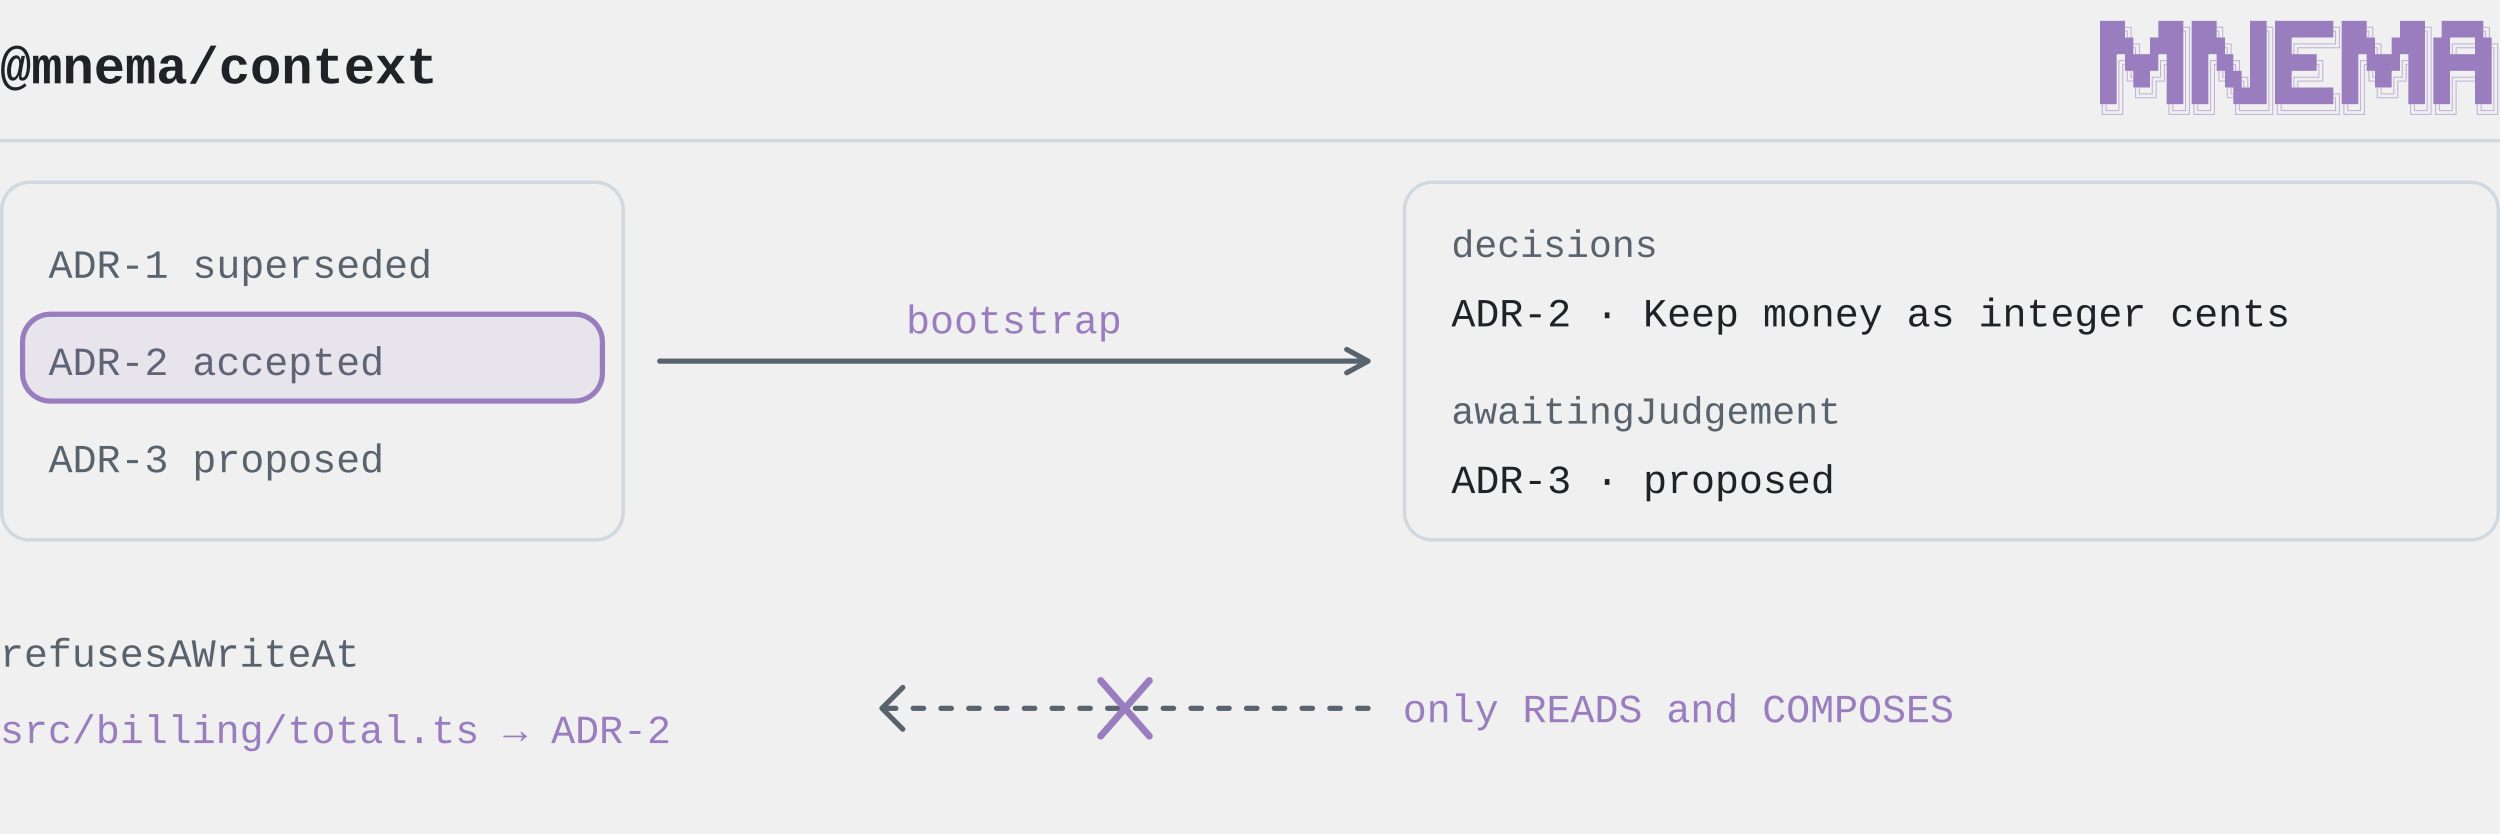
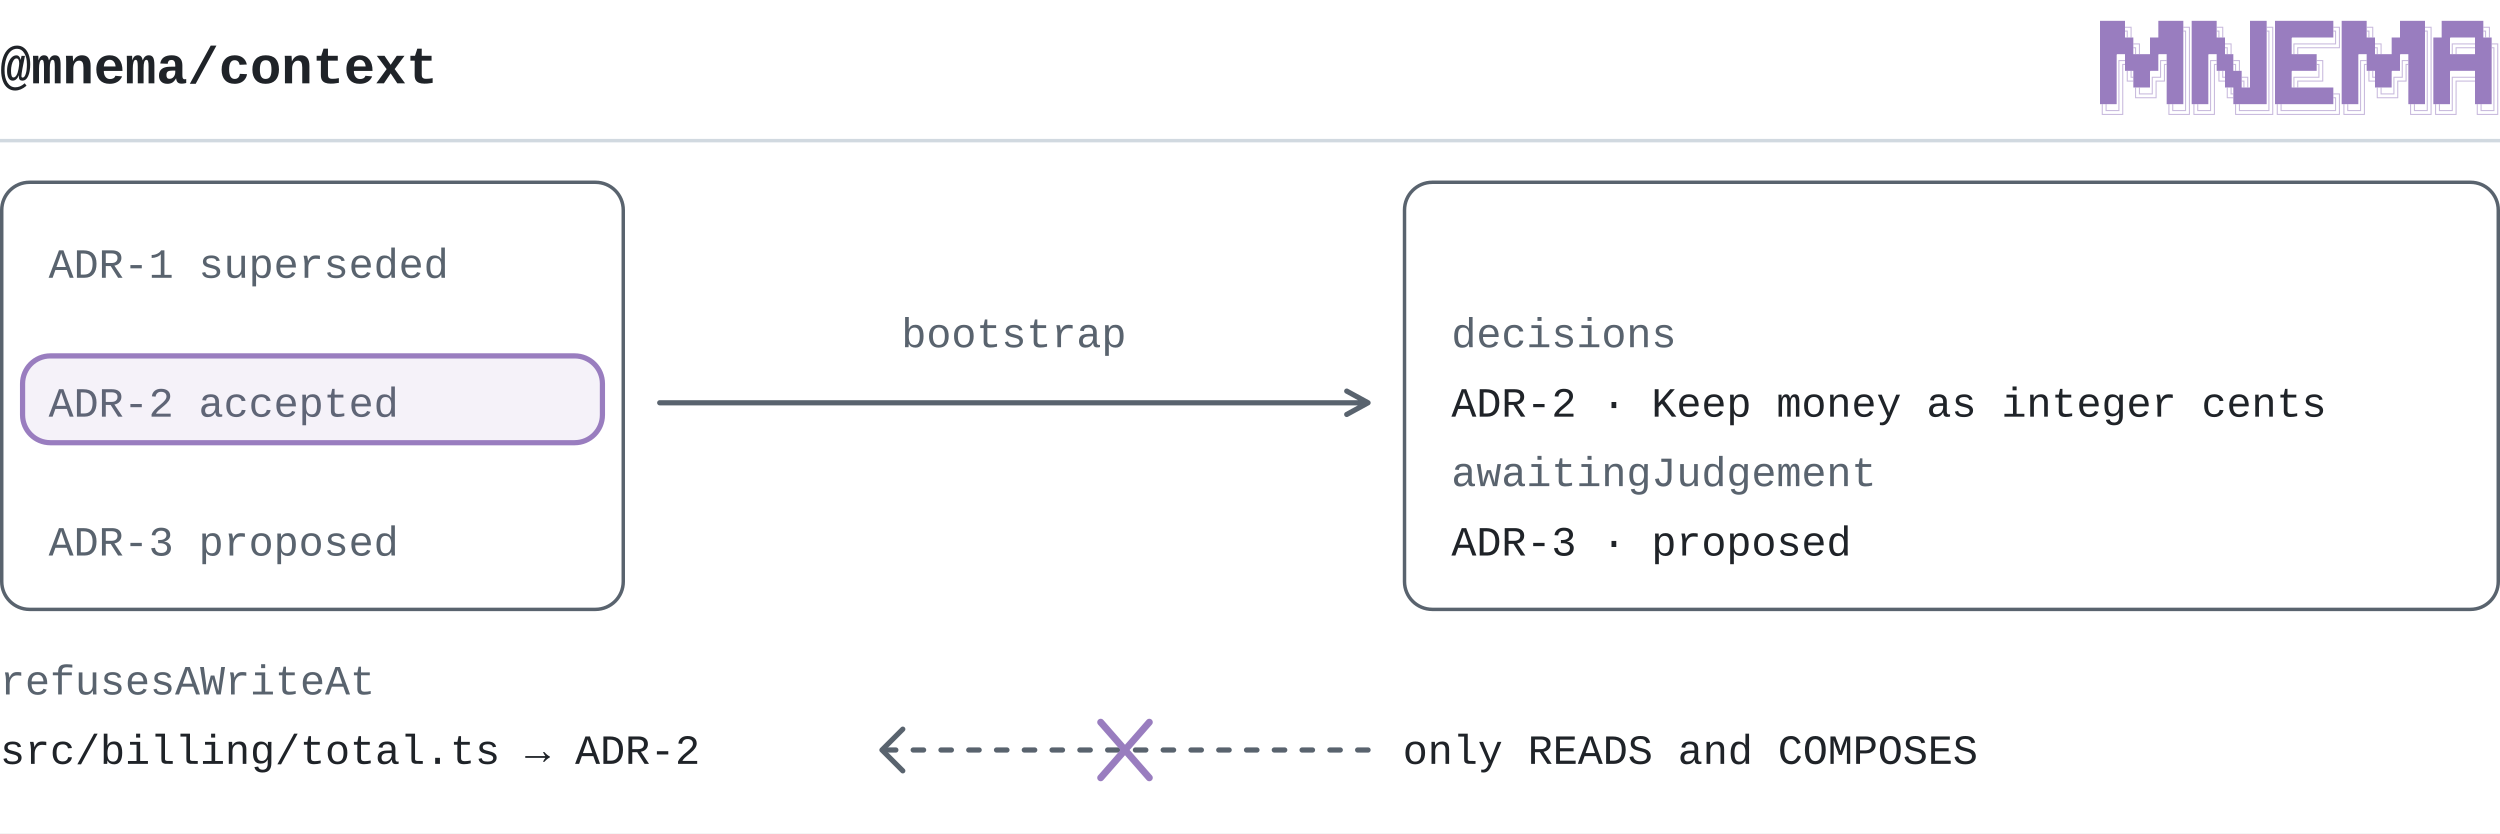
<svg xmlns="http://www.w3.org/2000/svg" width="100%" viewBox="0 0 720 240" role="img" aria-label="The mnema context layer: read-only derivations that turn the proven record into the context that guides an agent. Depends on @mnema/core.">
  <style>
.a{animation-duration:11s;animation-iteration-count:infinite;animation-timing-function:ease-in-out}
@keyframes k0{0%{opacity:0}1.82%{opacity:0}4.55%{opacity:1}90.91%{opacity:1}93.64%{opacity:0}100%{opacity:0}}
@keyframes k1{0%{opacity:0}4.55%{opacity:0}7.27%{opacity:1}90.91%{opacity:1}93.64%{opacity:0}100%{opacity:0}}
@keyframes k2{0%{opacity:0}7.27%{opacity:0}10%{opacity:1}90.91%{opacity:1}93.64%{opacity:0}100%{opacity:0}}
@keyframes k3{0%{opacity:0}23.64%{opacity:0}26.36%{opacity:1}90.91%{opacity:1}93.64%{opacity:0}100%{opacity:0}}
@keyframes k4{0%{opacity:0}18.18%{opacity:0}20.91%{opacity:1}90.91%{opacity:1}93.64%{opacity:0}100%{opacity:0}}
@keyframes k5{0%{opacity:0}18.18%{opacity:0}20.91%{opacity:1}90.91%{opacity:1}93.64%{opacity:0}100%{opacity:0}}
@keyframes k6{0%{opacity:0}21.82%{opacity:0}24.55%{opacity:1}90.91%{opacity:1}93.64%{opacity:0}100%{opacity:0}}
@keyframes k7{0%{opacity:0}27.27%{opacity:0}30%{opacity:1}90.91%{opacity:1}93.64%{opacity:0}100%{opacity:0}}
@keyframes k8{0%{opacity:0}41.82%{opacity:0}44.55%{opacity:1}90.91%{opacity:1}93.64%{opacity:0}100%{opacity:0}}
@keyframes k9{0%{opacity:0}45.45%{opacity:0}48.18%{opacity:1}90.91%{opacity:1}93.64%{opacity:0}100%{opacity:0}}
@keyframes k10{0%{opacity:0}60%{opacity:0}62.73%{opacity:1}90.91%{opacity:1}93.64%{opacity:0}100%{opacity:0}}
@keyframes k11{0%{opacity:0}67.27%{opacity:0}70%{opacity:1}90.91%{opacity:1}93.64%{opacity:0}100%{opacity:0}}
@keyframes k12{0%{opacity:0}81.82%{opacity:0}84.55%{opacity:1}90.91%{opacity:1}93.64%{opacity:0}100%{opacity:0}}
@keyframes k13{0%{opacity:0}85.45%{opacity:0}88.18%{opacity:1}90.91%{opacity:1}93.64%{opacity:0}100%{opacity:0}}
@media (prefers-reduced-motion: reduce){.a{animation:none!important}}
</style>
+   <rect width="720" height="240" fill="#ffffff" />
  <text x="0" y="24" font-family="ui-monospace,SFMono-Regular,'SF Mono',Menlo,Consolas,'Liberation Mono',monospace" font-size="15" font-weight="600" fill="#1f2328">@mnema/context</text>
  <g transform="translate(604.8 6) scale(0.2)">
    <path data-of="blocks" fill="#997dbf" d="M0 0h12.5v24.5h-12.5zM12 0h12.5v24.5h-12.5zM24 0h12v24.5h-12zM84 0h12.5v24.5h-12.5zM96 0h12.5v24.5h-12.5zM108 0h12v24.5h-12zM132 0h12.5v24.5h-12.5zM144 0h12.5v24.5h-12.5zM156 0h12v24.5h-12zM216 0h12.5v24.5h-12.5zM228 0h12v24.5h-12zM252 0h12.5v24.5h-12.5zM264 0h12.5v24.5h-12.5zM276 0h12.5v24h-12.5zM288 0h12.5v24h-12.5zM300 0h12.5v24h-12.5zM312 0h12.5v24h-12.5zM324 0h12v24h-12zM348 0h12.5v24.5h-12.5zM360 0h12.5v24.5h-12.5zM372 0h12v24.5h-12zM432 0h12.5v24.5h-12.5zM444 0h12.5v24.5h-12.5zM456 0h12v24.5h-12zM492 0h12.5v24.5h-12.5zM504 0h12.5v24h-12.5zM516 0h12.5v24h-12.5zM528 0h12.5v24h-12.5zM540 0h12v24.5h-12zM0 24h12.5v24.5h-12.5zM12 24h12.5v24.5h-12.5zM24 24h12.5v24h-12.5zM36 24h12v24.5h-12zM72 24h12.5v24.5h-12.5zM84 24h12.5v24h-12.5zM96 24h12.5v24.5h-12.5zM108 24h12v24.5h-12zM132 24h12.5v24.5h-12.5zM144 24h12.5v24.5h-12.5zM156 24h12.5v24h-12.5zM168 24h12v24.5h-12zM216 24h12.5v24.5h-12.5zM228 24h12v24.5h-12zM252 24h12.5v24.5h-12.5zM264 24h12v24.5h-12zM348 24h12.5v24.5h-12.5zM360 24h12.5v24.5h-12.5zM372 24h12.5v24h-12.5zM384 24h12v24.5h-12zM420 24h12.5v24.5h-12.5zM432 24h12.5v24h-12.5zM444 24h12.5v24.5h-12.5zM456 24h12v24.5h-12zM480 24h12.5v24.5h-12.5zM492 24h12v24.5h-12zM540 24h12.5v24.5h-12.5zM552 24h12v24.5h-12zM0 48h12.5v24.5h-12.5zM12 48h12v24.5h-12zM36 48h12.5v24h-12.5zM48 48h12.5v24.5h-12.5zM60 48h12.5v24.5h-12.5zM72 48h12v24h-12zM96 48h12.5v24.5h-12.5zM108 48h12v24.5h-12zM132 48h12.5v24.5h-12.5zM144 48h12v24.5h-12zM168 48h12.5v24h-12.5zM180 48h12v24.5h-12zM216 48h12.5v24.5h-12.5zM228 48h12v24.5h-12zM252 48h12.5v24.5h-12.5zM264 48h12.5v24.5h-12.5zM276 48h12.5v24h-12.5zM288 48h12.5v24h-12.5zM300 48h12v24h-12zM348 48h12.5v24.5h-12.5zM360 48h12v24.5h-12zM384 48h12.5v24h-12.5zM396 48h12.5v24.5h-12.5zM408 48h12.5v24.5h-12.5zM420 48h12v24h-12zM444 48h12.5v24.5h-12.5zM456 48h12v24.5h-12zM480 48h12.5v24.5h-12.5zM492 48h12.5v24.5h-12.5zM504 48h12.5v24h-12.5zM516 48h12.5v24h-12.5zM528 48h12.5v24h-12.5zM540 48h12.5v24.5h-12.5zM552 48h12v24.5h-12zM0 72h12.5v24.5h-12.5zM12 72h12v24.5h-12zM48 72h12.5v24h-12.5zM60 72h12v24h-12zM96 72h12.5v24.5h-12.5zM108 72h12v24.5h-12zM132 72h12.5v24.5h-12.5zM144 72h12v24.5h-12zM180 72h12.5v24h-12.5zM192 72h12v24.5h-12zM216 72h12.5v24.5h-12.5zM228 72h12v24.5h-12zM252 72h12.5v24.5h-12.5zM264 72h12v24.5h-12zM348 72h12.5v24.5h-12.5zM360 72h12v24.5h-12zM396 72h12.5v24h-12.5zM408 72h12v24h-12zM444 72h12.5v24.5h-12.5zM456 72h12v24.5h-12zM480 72h12.5v24.5h-12.5zM492 72h12v24.5h-12zM540 72h12.5v24.5h-12.5zM552 72h12v24.5h-12zM0 96h12.5v24h-12.5zM12 96h12v24h-12zM96 96h12.5v24h-12.5zM108 96h12v24h-12zM132 96h12.5v24h-12.5zM144 96h12v24h-12zM192 96h12.5v24h-12.5zM204 96h12.5v24h-12.5zM216 96h12.5v24h-12.5zM228 96h12v24h-12zM252 96h12.5v24h-12.5zM264 96h12.5v24h-12.5zM276 96h12.5v24h-12.5zM288 96h12.5v24h-12.5zM300 96h12.5v24h-12.5zM312 96h12.5v24h-12.5zM324 96h12v24h-12zM348 96h12.5v24h-12.5zM360 96h12v24h-12zM444 96h12.5v24h-12.5zM456 96h12v24h-12zM480 96h12.5v24h-12.5zM492 96h12v24h-12zM540 96h12.5v24h-12.5zM552 96h12v24h-12z" />
    <path data-of="lines" fill="none" stroke="#997dbf" stroke-opacity="0.55" stroke-width="1.5" stroke-linejoin="miter" d="M36 9.25L44.75 9.25L44.75 24M36 14.75L39.25 14.75L39.25 24M120 9.25L128.75 9.25L128.75 24M120 14.75L123.25 14.75L123.25 24M168 9.25L176.75 9.25L176.75 24M168 14.75L171.25 14.75L171.25 24M240 9.25L248.75 9.25L248.75 24M240 14.75L243.25 14.75L243.25 24M336 9.25L344.75 9.25L344.75 24M336 14.75L339.25 14.75L339.25 24M384 9.25L392.75 9.25L392.75 24M384 14.75L387.25 14.75L387.25 24M468 9.25L476.75 9.25L476.75 24M468 14.75L471.25 14.75L471.25 24M552 9.25L560.75 9.25L560.75 24M552 14.75L555.25 14.75L555.25 24M48 33.25L56.75 33.25L56.75 48M48 38.75L51.25 38.75L51.25 48M123.25 24L123.25 48M128.75 24L128.75 48M180 33.25L188.75 33.25L188.75 48M180 38.75L183.25 38.75L183.25 48M243.25 24L243.25 48M248.75 24L248.75 48M288 33.25L279.25 33.25L279.25 48M288 38.75L284.75 38.75L284.75 48M288 33.25L300 33.25M288 38.75L300 38.75M300 33.25L312 33.25M300 38.75L312 38.75M312 33.25L324 33.25M312 38.75L324 38.75M324 33.25L336 33.25M324 38.75L336 38.75M344.75 24L344.75 38.75L336 38.75M339.25 24L339.25 33.25L336 33.25M396 33.25L404.75 33.25L404.75 48M396 38.75L399.25 38.75L399.25 48M471.25 24L471.25 48M476.75 24L476.75 48M516 33.25L507.25 33.25L507.25 48M516 38.75L512.75 38.75L512.75 48M516 33.25L528 33.25M516 38.75L528 38.75M528 33.25L540 33.25M528 38.75L540 38.75M564 33.25L572.75 33.25L572.75 48M564 38.75L567.25 38.75L567.25 48M36 57.25L27.25 57.25L27.25 72M36 62.75L32.75 62.75L32.75 72M96 57.25L87.25 57.25L87.25 72M96 62.75L92.75 62.75L92.75 72M123.25 48L123.25 72M128.75 48L128.75 72M168 57.25L159.25 57.25L159.25 72M168 62.75L164.75 62.75L164.75 72M192 57.25L200.75 57.25L200.75 72M192 62.75L195.25 62.75L195.25 72M243.25 48L243.25 72M248.75 48L248.75 72M312 57.25L320.75 57.25L320.75 72M312 62.75L315.25 62.75L315.25 72M384 57.25L375.25 57.25L375.25 72M384 62.75L380.75 62.75L380.75 72M444 57.25L435.25 57.25L435.25 72M444 62.75L440.75 62.75L440.75 72M471.25 48L471.25 72M476.75 48L476.75 72M567.25 48L567.25 72M572.75 48L572.75 72M27.25 72L27.25 96M32.75 72L32.75 96M39.25 72L39.25 86.75L48 86.75M44.75 72L44.75 81.25L48 81.25M84 81.25L75.25 81.25L75.25 96M84 86.75L80.75 86.75L80.75 96M92.75 72L92.75 86.75L84 86.75M87.25 72L87.25 81.25L84 81.25M123.25 72L123.25 96M128.75 72L128.75 96M159.25 72L159.25 96M164.75 72L164.75 96M171.25 72L171.25 86.75L180 86.75M176.75 72L176.75 81.25L180 81.25M204 81.25L212.75 81.25L212.75 96M204 86.75L207.25 86.75L207.25 96M243.25 72L243.25 96M248.75 72L248.75 96M288 81.25L279.25 81.25L279.25 96M288 86.75L284.75 86.75L284.75 96M288 81.25L300 81.25M288 86.75L300 86.75M300 81.25L312 81.25M300 86.75L312 86.75M320.75 72L320.75 86.75L312 86.75M315.25 72L315.25 81.25L312 81.25M375.25 72L375.25 96M380.75 72L380.75 96M387.25 72L387.25 86.75L396 86.75M392.75 72L392.75 81.25L396 81.25M432 81.25L423.25 81.25L423.25 96M432 86.75L428.75 86.75L428.75 96M440.75 72L440.75 86.75L432 86.75M435.25 72L435.25 81.25L432 81.25M471.25 72L471.25 96M476.75 72L476.75 96M516 81.25L507.25 81.25L507.25 96M516 86.75L512.75 86.75L512.75 96M516 81.25L528 81.25M516 86.75L528 86.75M528 81.25L540 81.25M528 86.75L540 86.75M567.25 72L567.25 96M572.75 72L572.75 96M27.25 96L27.25 120M32.75 96L32.75 120M51.25 96L51.25 110.75L60 110.75M56.75 96L56.75 105.25L60 105.25M60 105.25L72 105.25M60 110.75L72 110.75M80.75 96L80.75 110.75L72 110.75M75.25 96L75.25 105.25L72 105.25M123.25 96L123.25 120M128.75 96L128.75 120M159.25 96L159.25 120M164.75 96L164.75 120M183.25 96L183.25 110.75L192 110.75M188.75 96L188.75 105.25L192 105.25M243.25 96L243.25 120M248.75 96L248.75 120M336 105.25L344.75 105.25L344.75 120M336 110.75L339.25 110.75L339.25 120M375.25 96L375.25 120M380.75 96L380.75 120M399.25 96L399.25 110.75L408 110.75M404.75 96L404.75 105.25L408 105.25M408 105.25L420 105.25M408 110.75L420 110.75M428.75 96L428.75 110.75L420 110.75M423.25 96L423.25 105.25L420 105.25M471.25 96L471.25 120M476.75 96L476.75 120M507.25 96L507.25 120M512.75 96L512.75 120M567.25 96L567.25 120M572.75 96L572.75 120M3.25 120L3.25 134.75L12 134.75M8.75 120L8.75 129.25L12 129.25M12 129.25L24 129.25M12 134.75L24 134.75M32.75 120L32.75 134.75L24 134.75M27.25 120L27.25 129.25L24 129.25M99.25 120L99.25 134.75L108 134.75M104.75 120L104.75 129.25L108 129.25M108 129.25L120 129.25M108 134.75L120 134.75M128.75 120L128.75 134.75L120 134.75M123.25 120L123.25 129.25L120 129.25M135.25 120L135.25 134.75L144 134.75M140.75 120L140.75 129.25L144 129.25M144 129.25L156 129.25M144 134.75L156 134.75M164.75 120L164.75 134.75L156 134.75M159.25 120L159.25 129.25L156 129.25M195.25 120L195.25 134.75L204 134.75M200.75 120L200.75 129.25L204 129.25M204 129.25L216 129.25M204 134.75L216 134.75M216 129.25L228 129.25M216 134.75L228 134.75M228 129.25L240 129.25M228 134.75L240 134.75M248.75 120L248.75 134.75L240 134.75M243.25 120L243.25 129.25L240 129.25M255.25 120L255.25 134.75L264 134.75M260.75 120L260.75 129.25L264 129.25M264 129.25L276 129.25M264 134.75L276 134.75M276 129.25L288 129.25M276 134.75L288 134.75M288 129.25L300 129.25M288 134.75L300 134.75M300 129.25L312 129.25M300 134.75L312 134.75M312 129.25L324 129.25M312 134.75L324 134.75M324 129.25L336 129.25M324 134.75L336 134.75M344.75 120L344.75 134.75L336 134.75M339.25 120L339.25 129.25L336 129.25M351.25 120L351.25 134.75L360 134.75M356.75 120L356.75 129.25L360 129.25M360 129.25L372 129.25M360 134.75L372 134.75M380.75 120L380.75 134.75L372 134.75M375.25 120L375.25 129.25L372 129.25M447.25 120L447.25 134.75L456 134.75M452.75 120L452.75 129.25L456 129.25M456 129.25L468 129.25M456 134.75L468 134.75M476.75 120L476.75 134.75L468 134.75M471.25 120L471.25 129.25L468 129.25M483.25 120L483.25 134.75L492 134.75M488.75 120L488.75 129.25L492 129.25M492 129.25L504 129.25M492 134.75L504 134.75M512.75 120L512.75 134.75L504 134.75M507.25 120L507.25 129.25L504 129.25M543.25 120L543.25 134.75L552 134.75M548.75 120L548.75 129.25L552 129.25M552 129.25L564 129.25M552 134.75L564 134.75M572.75 120L572.75 134.75L564 134.75M567.25 120L567.25 129.25L564 129.25" />
  </g>
  <path d="M0 40.5H720" stroke="#d1d9e0" />
-   <rect x="0.5" y="52.5" width="179" height="103" rx="8" fill="none" stroke="#d1d9e0" />
-   <text class="a" style="animation-name:k0" x="14" y="80" font-family="ui-monospace,SFMono-Regular,'SF Mono',Menlo,Consolas,'Liberation Mono',monospace" font-size="11.5" fill="#59636e">ADR-1 superseded</text>
-   <text class="a" style="animation-name:k1" x="14" y="108" font-family="ui-monospace,SFMono-Regular,'SF Mono',Menlo,Consolas,'Liberation Mono',monospace" font-size="11.5" fill="#59636e">ADR-2 accepted</text>
-   <text class="a" style="animation-name:k2" x="14" y="136" font-family="ui-monospace,SFMono-Regular,'SF Mono',Menlo,Consolas,'Liberation Mono',monospace" font-size="11.5" fill="#59636e">ADR-3 proposed</text>
-   <rect class="a" style="animation-name:k3" x="6.5" y="90.5" width="167" height="25" rx="8" fill="#997dbf" fill-opacity="0.1" stroke="#997dbf" stroke-width="1.5" />
-   <path class="a" style="animation-name:k4" d="M190 104L394 104M387.86 100.64L394 104L387.86 107.36" fill="none" stroke="#59636e" stroke-width="1.5" stroke-linecap="round" stroke-linejoin="round" />
-   <text class="a" style="animation-name:k5" x="292" y="96" font-family="ui-monospace,SFMono-Regular,'SF Mono',Menlo,Consolas,'Liberation Mono',monospace" font-size="11.5" fill="#997dbf" text-anchor="middle">bootstrap</text>
-   <rect x="404.5" y="52.5" width="315" height="103" rx="8" fill="none" stroke="#d1d9e0" />
-   <text class="a" style="animation-name:k6" x="418" y="74" font-family="ui-monospace,SFMono-Regular,'SF Mono',Menlo,Consolas,'Liberation Mono',monospace" font-size="11" fill="#59636e">decisions</text>
-   <text class="a" style="animation-name:k7" x="418" y="94" font-family="ui-monospace,SFMono-Regular,'SF Mono',Menlo,Consolas,'Liberation Mono',monospace" font-size="11.5" fill="#1f2328">ADR-2 · Keep money as integer cents</text>
-   <text class="a" style="animation-name:k8" x="418" y="122" font-family="ui-monospace,SFMono-Regular,'SF Mono',Menlo,Consolas,'Liberation Mono',monospace" font-size="11" fill="#59636e">awaitingJudgement</text>
-   <text class="a" style="animation-name:k9" x="418" y="142" font-family="ui-monospace,SFMono-Regular,'SF Mono',Menlo,Consolas,'Liberation Mono',monospace" font-size="11.5" fill="#1f2328">ADR-3 · proposed</text>
-   <text class="a" style="animation-name:k10" x="0" y="192" font-family="ui-monospace,SFMono-Regular,'SF Mono',Menlo,Consolas,'Liberation Mono',monospace" font-size="11.5" fill="#59636e">refusesAWriteAt</text>
-   <text class="a" style="animation-name:k11" x="0" y="214" font-family="ui-monospace,SFMono-Regular,'SF Mono',Menlo,Consolas,'Liberation Mono',monospace" font-size="11.5" fill="#997dbf">src/billing/total.ts → ADR-2</text>
+   <rect x="0.5" y="52.5" width="179" height="123" rx="8" fill="none" stroke="#59636e" />
+   <text class="a" style="animation-name:k0" x="14" y="80" font-family="ui-monospace,SFMono-Regular,'SF Mono',Menlo,Consolas,'Liberation Mono',monospace" font-size="12" fill="#59636e">ADR-1 superseded</text>
+   <text class="a" style="animation-name:k1" x="14" y="120" font-family="ui-monospace,SFMono-Regular,'SF Mono',Menlo,Consolas,'Liberation Mono',monospace" font-size="12" fill="#59636e">ADR-2 accepted</text>
+   <text class="a" style="animation-name:k2" x="14" y="160" font-family="ui-monospace,SFMono-Regular,'SF Mono',Menlo,Consolas,'Liberation Mono',monospace" font-size="12" fill="#59636e">ADR-3 proposed</text>
+   <rect class="a" style="animation-name:k3" x="6.5" y="102.5" width="167" height="25" rx="8" fill="#997dbf" fill-opacity="0.1" stroke="#997dbf" stroke-width="1.5" />
+   <path class="a" style="animation-name:k4" d="M190 116L394 116M387.86 112.64L394 116L387.86 119.36" fill="none" stroke="#59636e" stroke-width="1.5" stroke-linecap="round" stroke-linejoin="round" />
+   <text class="a" style="animation-name:k5" x="292" y="100" font-family="ui-monospace,SFMono-Regular,'SF Mono',Menlo,Consolas,'Liberation Mono',monospace" font-size="12" fill="#59636e" text-anchor="middle">bootstrap</text>
+   <rect x="404.5" y="52.5" width="315" height="123" rx="8" fill="none" stroke="#59636e" />
+   <text class="a" style="animation-name:k6" x="418" y="100" font-family="ui-monospace,SFMono-Regular,'SF Mono',Menlo,Consolas,'Liberation Mono',monospace" font-size="12" fill="#59636e">decisions</text>
+   <text class="a" style="animation-name:k7" x="418" y="120" font-family="ui-monospace,SFMono-Regular,'SF Mono',Menlo,Consolas,'Liberation Mono',monospace" font-size="12" fill="#1f2328">ADR-2 · Keep money as integer cents</text>
+   <text class="a" style="animation-name:k8" x="418" y="140" font-family="ui-monospace,SFMono-Regular,'SF Mono',Menlo,Consolas,'Liberation Mono',monospace" font-size="12" fill="#59636e">awaitingJudgement</text>
+   <text class="a" style="animation-name:k9" x="418" y="160" font-family="ui-monospace,SFMono-Regular,'SF Mono',Menlo,Consolas,'Liberation Mono',monospace" font-size="12" fill="#1f2328">ADR-3 · proposed</text>
+   <text class="a" style="animation-name:k10" x="0" y="200" font-family="ui-monospace,SFMono-Regular,'SF Mono',Menlo,Consolas,'Liberation Mono',monospace" font-size="12" fill="#59636e">refusesAWriteAt</text>
+   <text class="a" style="animation-name:k11" x="0" y="220" font-family="ui-monospace,SFMono-Regular,'SF Mono',Menlo,Consolas,'Liberation Mono',monospace" font-size="12" fill="#1f2328">src/billing/total.ts → ADR-2</text>
  <g class="a" style="animation-name:k12">
-     <path d="M394 204H254" stroke="#59636e" stroke-width="1.5" stroke-dasharray="3 5" stroke-linecap="round" />
-     <path d="M260 198L254 204L260 210" fill="none" stroke="#59636e" stroke-width="1.5" stroke-linecap="round" stroke-linejoin="round" />
-     <path d="M317 196L331 212M331 196L317 212" stroke="#997dbf" stroke-width="2" stroke-linecap="round" />
+     <path d="M394 216H254" stroke="#59636e" stroke-width="1.5" stroke-dasharray="3 5" stroke-linecap="round" />
+     <path d="M260 210L254 216L260 222" fill="none" stroke="#59636e" stroke-width="1.5" stroke-linecap="round" stroke-linejoin="round" />
+     <path d="M317 208L331 224M331 208L317 224" stroke="#997dbf" stroke-width="2" stroke-linecap="round" />
  </g>
-   <text class="a" style="animation-name:k13" x="404" y="208" font-family="ui-monospace,SFMono-Regular,'SF Mono',Menlo,Consolas,'Liberation Mono',monospace" font-size="11.5" fill="#997dbf">only READS and COMPOSES</text>
+   <text class="a" style="animation-name:k13" x="404" y="220" font-family="ui-monospace,SFMono-Regular,'SF Mono',Menlo,Consolas,'Liberation Mono',monospace" font-size="12" fill="#1f2328">only READS and COMPOSES</text>
</svg>
